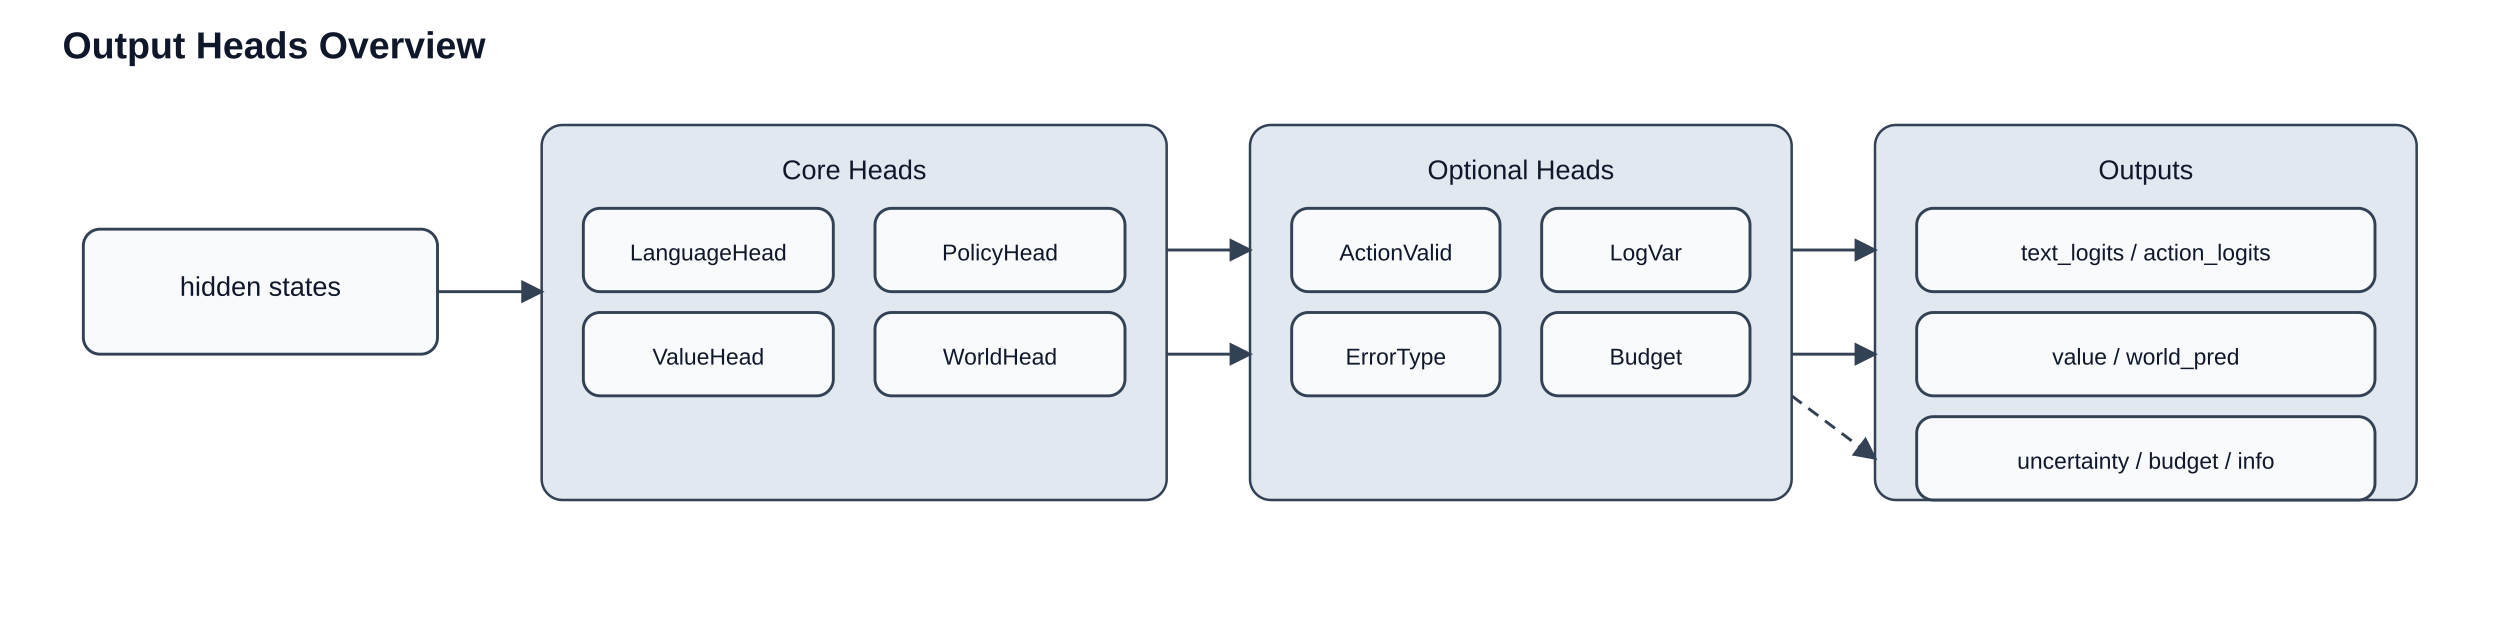
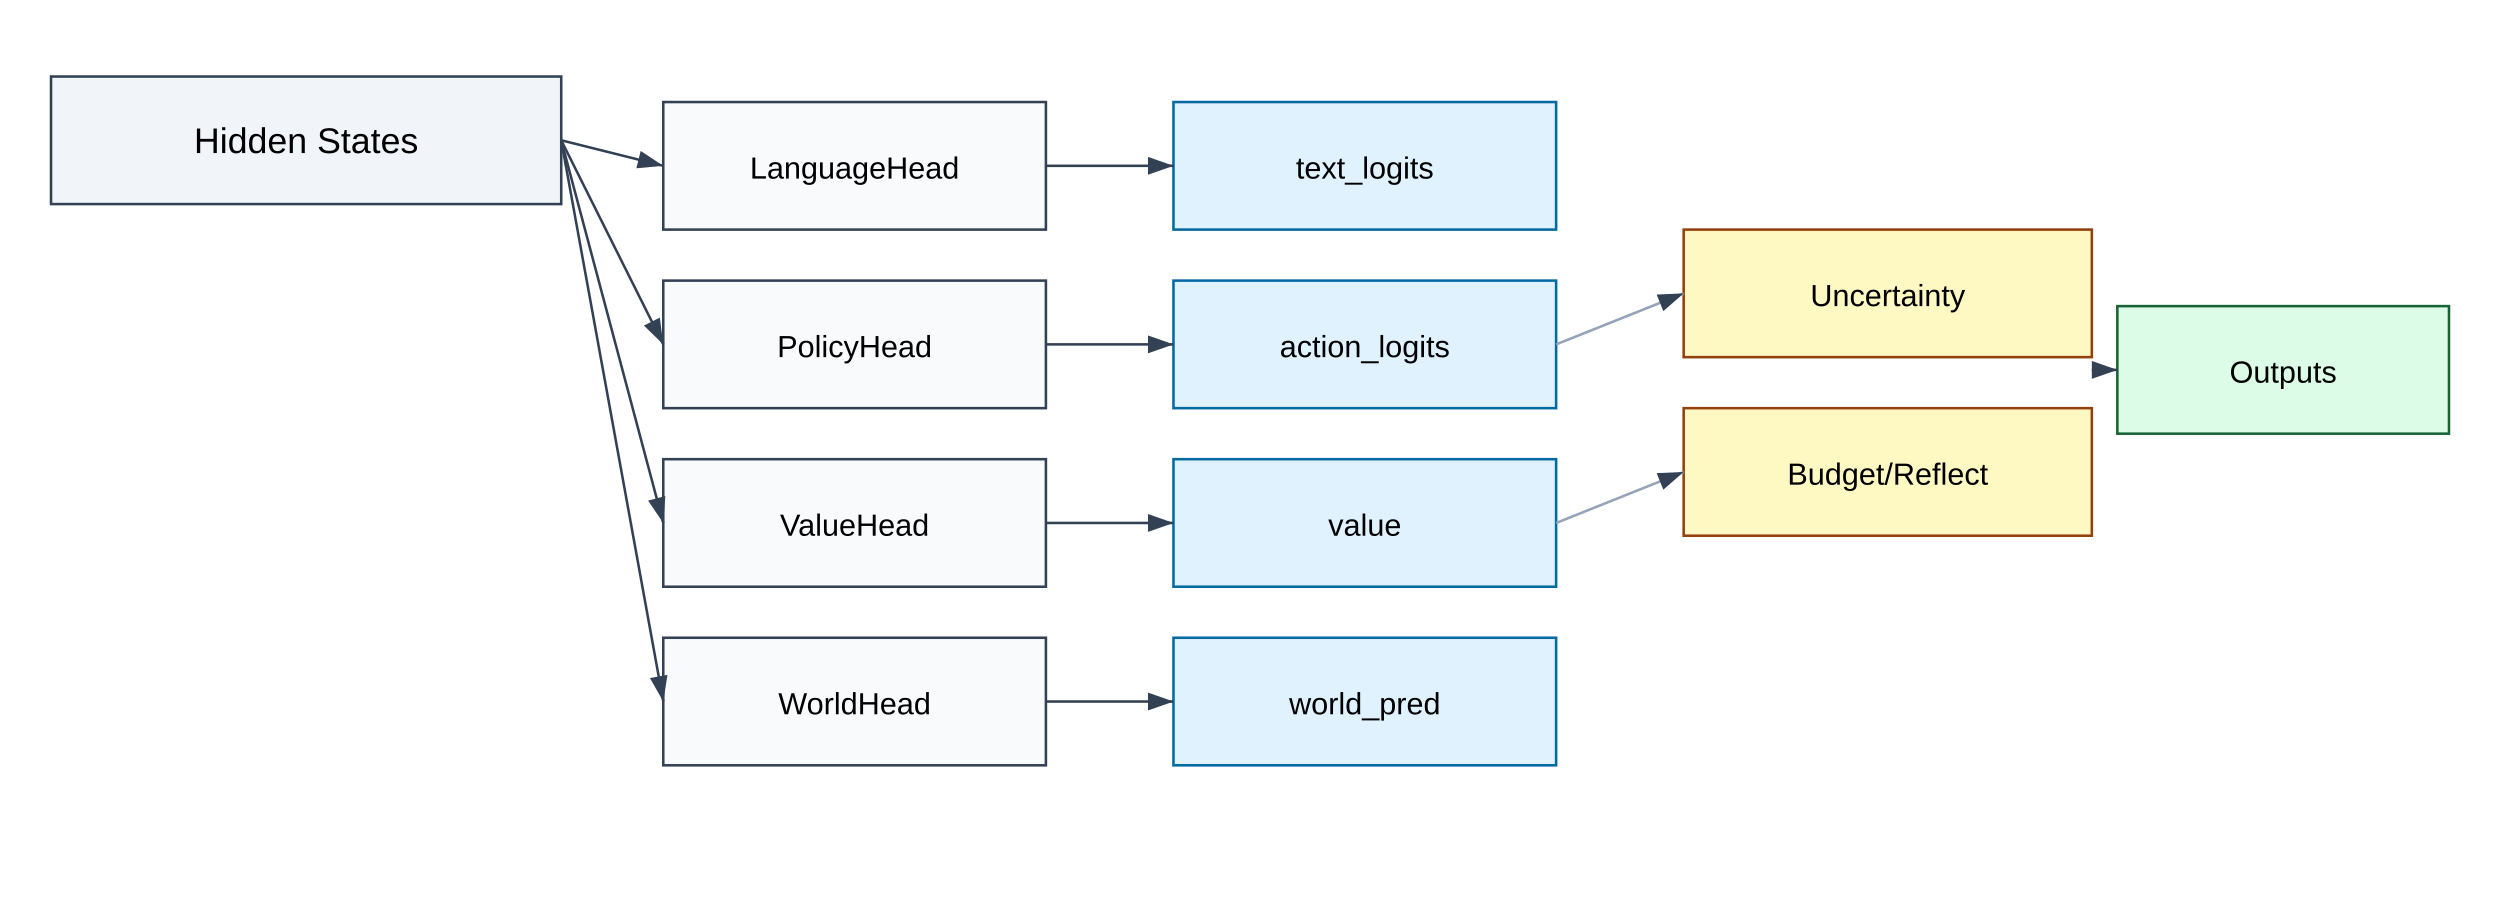
- <svg xmlns="http://www.w3.org/2000/svg" width="1200" height="300" viewBox="0 0 1200 300">
+ <svg xmlns="http://www.w3.org/2000/svg" width="980" height="360" viewBox="0 0 980 360">
  <defs>
-     <style>
-       .title { font-family: Arial, sans-serif; font-size: 18px; fill: #0f172a; font-weight: 600; }
-       .label { font-family: Arial, sans-serif; font-size: 13px; fill: #0f172a; }
-       .small { font-family: Arial, sans-serif; font-size: 11px; fill: #0f172a; }
-       .box { fill: #f8fafc; stroke: #334155; stroke-width: 1.4; rx: 8; }
-       .group { fill: #e2e8f0; stroke: #334155; stroke-width: 1.2; rx: 10; }
-       .arrow { stroke: #334155; stroke-width: 1.4; fill: none; marker-end: url(#arrow); }
-       .dash { stroke-dasharray: 6 4; }
-     </style>
-     <marker id="arrow" markerWidth="8" markerHeight="8" refX="7" refY="4" orient="auto">
-       <path d="M0,0 L8,4 L0,8 Z" fill="#334155" />
+     <marker id="arrow" markerWidth="10" markerHeight="7" refX="10" refY="3.5" orient="auto">
+       <polygon points="0 0, 10 3.5, 0 7" fill="#334155" />
    </marker>
  </defs>
-   <text class="title" x="30" y="28">Output Heads Overview</text>
-   <rect class="box" x="40" y="110" width="170" height="60" />
-   <text class="label" x="125" y="142" text-anchor="middle">hidden states</text>
-   <rect class="group" x="260" y="60" width="300" height="180" />
-   <text class="label" x="410" y="86" text-anchor="middle">Core Heads</text>
-   <rect class="box" x="280" y="100" width="120" height="40" />
-   <text class="small" x="340" y="125" text-anchor="middle">LanguageHead</text>
-   <rect class="box" x="420" y="100" width="120" height="40" />
-   <text class="small" x="480" y="125" text-anchor="middle">PolicyHead</text>
-   <rect class="box" x="280" y="150" width="120" height="40" />
-   <text class="small" x="340" y="175" text-anchor="middle">ValueHead</text>
-   <rect class="box" x="420" y="150" width="120" height="40" />
-   <text class="small" x="480" y="175" text-anchor="middle">WorldHead</text>
-   <rect class="group" x="600" y="60" width="260" height="180" />
-   <text class="label" x="730" y="86" text-anchor="middle">Optional Heads</text>
-   <rect class="box" x="620" y="100" width="100" height="40" />
-   <text class="small" x="670" y="125" text-anchor="middle">ActionValid</text>
-   <rect class="box" x="740" y="100" width="100" height="40" />
-   <text class="small" x="790" y="125" text-anchor="middle">LogVar</text>
-   <rect class="box" x="620" y="150" width="100" height="40" />
-   <text class="small" x="670" y="175" text-anchor="middle">ErrorType</text>
-   <rect class="box" x="740" y="150" width="100" height="40" />
-   <text class="small" x="790" y="175" text-anchor="middle">Budget</text>
-   <rect class="group" x="900" y="60" width="260" height="180" />
-   <text class="label" x="1030" y="86" text-anchor="middle">Outputs</text>
-   <rect class="box" x="920" y="100" width="220" height="40" />
-   <text class="small" x="1030" y="125" text-anchor="middle">text_logits / action_logits</text>
-   <rect class="box" x="920" y="150" width="220" height="40" />
-   <text class="small" x="1030" y="175" text-anchor="middle">value / world_pred</text>
-   <rect class="box" x="920" y="200" width="220" height="40" />
-   <text class="small" x="1030" y="225" text-anchor="middle">uncertainty / budget / info</text>
-   <line class="arrow" x1="210" y1="140" x2="260" y2="140" />
-   <line class="arrow" x1="560" y1="120" x2="600" y2="120" />
-   <line class="arrow" x1="560" y1="170" x2="600" y2="170" />
-   <line class="arrow" x1="860" y1="120" x2="900" y2="120" />
-   <line class="arrow" x1="860" y1="170" x2="900" y2="170" />
-   <line class="arrow dash" x1="860" y1="190" x2="900" y2="220" />
+   <rect x="20" y="30" width="200" height="50" fill="#f1f5f9" stroke="#334155" />
+   <text x="120" y="60" font-family="Arial" font-size="14" text-anchor="middle">Hidden States</text>
+   <rect x="260" y="40" width="150" height="50" fill="#f8fafc" stroke="#334155" />
+   <text x="335" y="70" font-family="Arial" font-size="12" text-anchor="middle">LanguageHead</text>
+   <rect x="260" y="110" width="150" height="50" fill="#f8fafc" stroke="#334155" />
+   <text x="335" y="140" font-family="Arial" font-size="12" text-anchor="middle">PolicyHead</text>
+   <rect x="260" y="180" width="150" height="50" fill="#f8fafc" stroke="#334155" />
+   <text x="335" y="210" font-family="Arial" font-size="12" text-anchor="middle">ValueHead</text>
+   <rect x="260" y="250" width="150" height="50" fill="#f8fafc" stroke="#334155" />
+   <text x="335" y="280" font-family="Arial" font-size="12" text-anchor="middle">WorldHead</text>
+   <rect x="460" y="40" width="150" height="50" fill="#e0f2fe" stroke="#0369a1" />
+   <text x="535" y="70" font-family="Arial" font-size="12" text-anchor="middle">text_logits</text>
+   <rect x="460" y="110" width="150" height="50" fill="#e0f2fe" stroke="#0369a1" />
+   <text x="535" y="140" font-family="Arial" font-size="12" text-anchor="middle">action_logits</text>
+   <rect x="460" y="180" width="150" height="50" fill="#e0f2fe" stroke="#0369a1" />
+   <text x="535" y="210" font-family="Arial" font-size="12" text-anchor="middle">value</text>
+   <rect x="460" y="250" width="150" height="50" fill="#e0f2fe" stroke="#0369a1" />
+   <text x="535" y="280" font-family="Arial" font-size="12" text-anchor="middle">world_pred</text>
+   <rect x="660" y="90" width="160" height="50" fill="#fef9c3" stroke="#92400e" />
+   <text x="740" y="120" font-family="Arial" font-size="12" text-anchor="middle">Uncertainty</text>
+   <rect x="660" y="160" width="160" height="50" fill="#fef9c3" stroke="#92400e" />
+   <text x="740" y="190" font-family="Arial" font-size="12" text-anchor="middle">Budget/Reflect</text>
+   <rect x="830" y="120" width="130" height="50" fill="#dcfce7" stroke="#166534" />
+   <text x="895" y="150" font-family="Arial" font-size="12" text-anchor="middle">Outputs</text>
+   <line x1="220" y1="55" x2="260" y2="65" stroke="#334155" marker-end="url(#arrow)" />
+   <line x1="220" y1="55" x2="260" y2="135" stroke="#334155" marker-end="url(#arrow)" />
+   <line x1="220" y1="55" x2="260" y2="205" stroke="#334155" marker-end="url(#arrow)" />
+   <line x1="220" y1="55" x2="260" y2="275" stroke="#334155" marker-end="url(#arrow)" />
+   <line x1="410" y1="65" x2="460" y2="65" stroke="#334155" marker-end="url(#arrow)" />
+   <line x1="410" y1="135" x2="460" y2="135" stroke="#334155" marker-end="url(#arrow)" />
+   <line x1="410" y1="205" x2="460" y2="205" stroke="#334155" marker-end="url(#arrow)" />
+   <line x1="410" y1="275" x2="460" y2="275" stroke="#334155" marker-end="url(#arrow)" />
+   <line x1="610" y1="135" x2="660" y2="115" stroke="#94a3b8" marker-end="url(#arrow)" />
+   <line x1="610" y1="205" x2="660" y2="185" stroke="#94a3b8" marker-end="url(#arrow)" />
+   <line x1="820" y1="145" x2="830" y2="145" stroke="#334155" marker-end="url(#arrow)" />
</svg>
